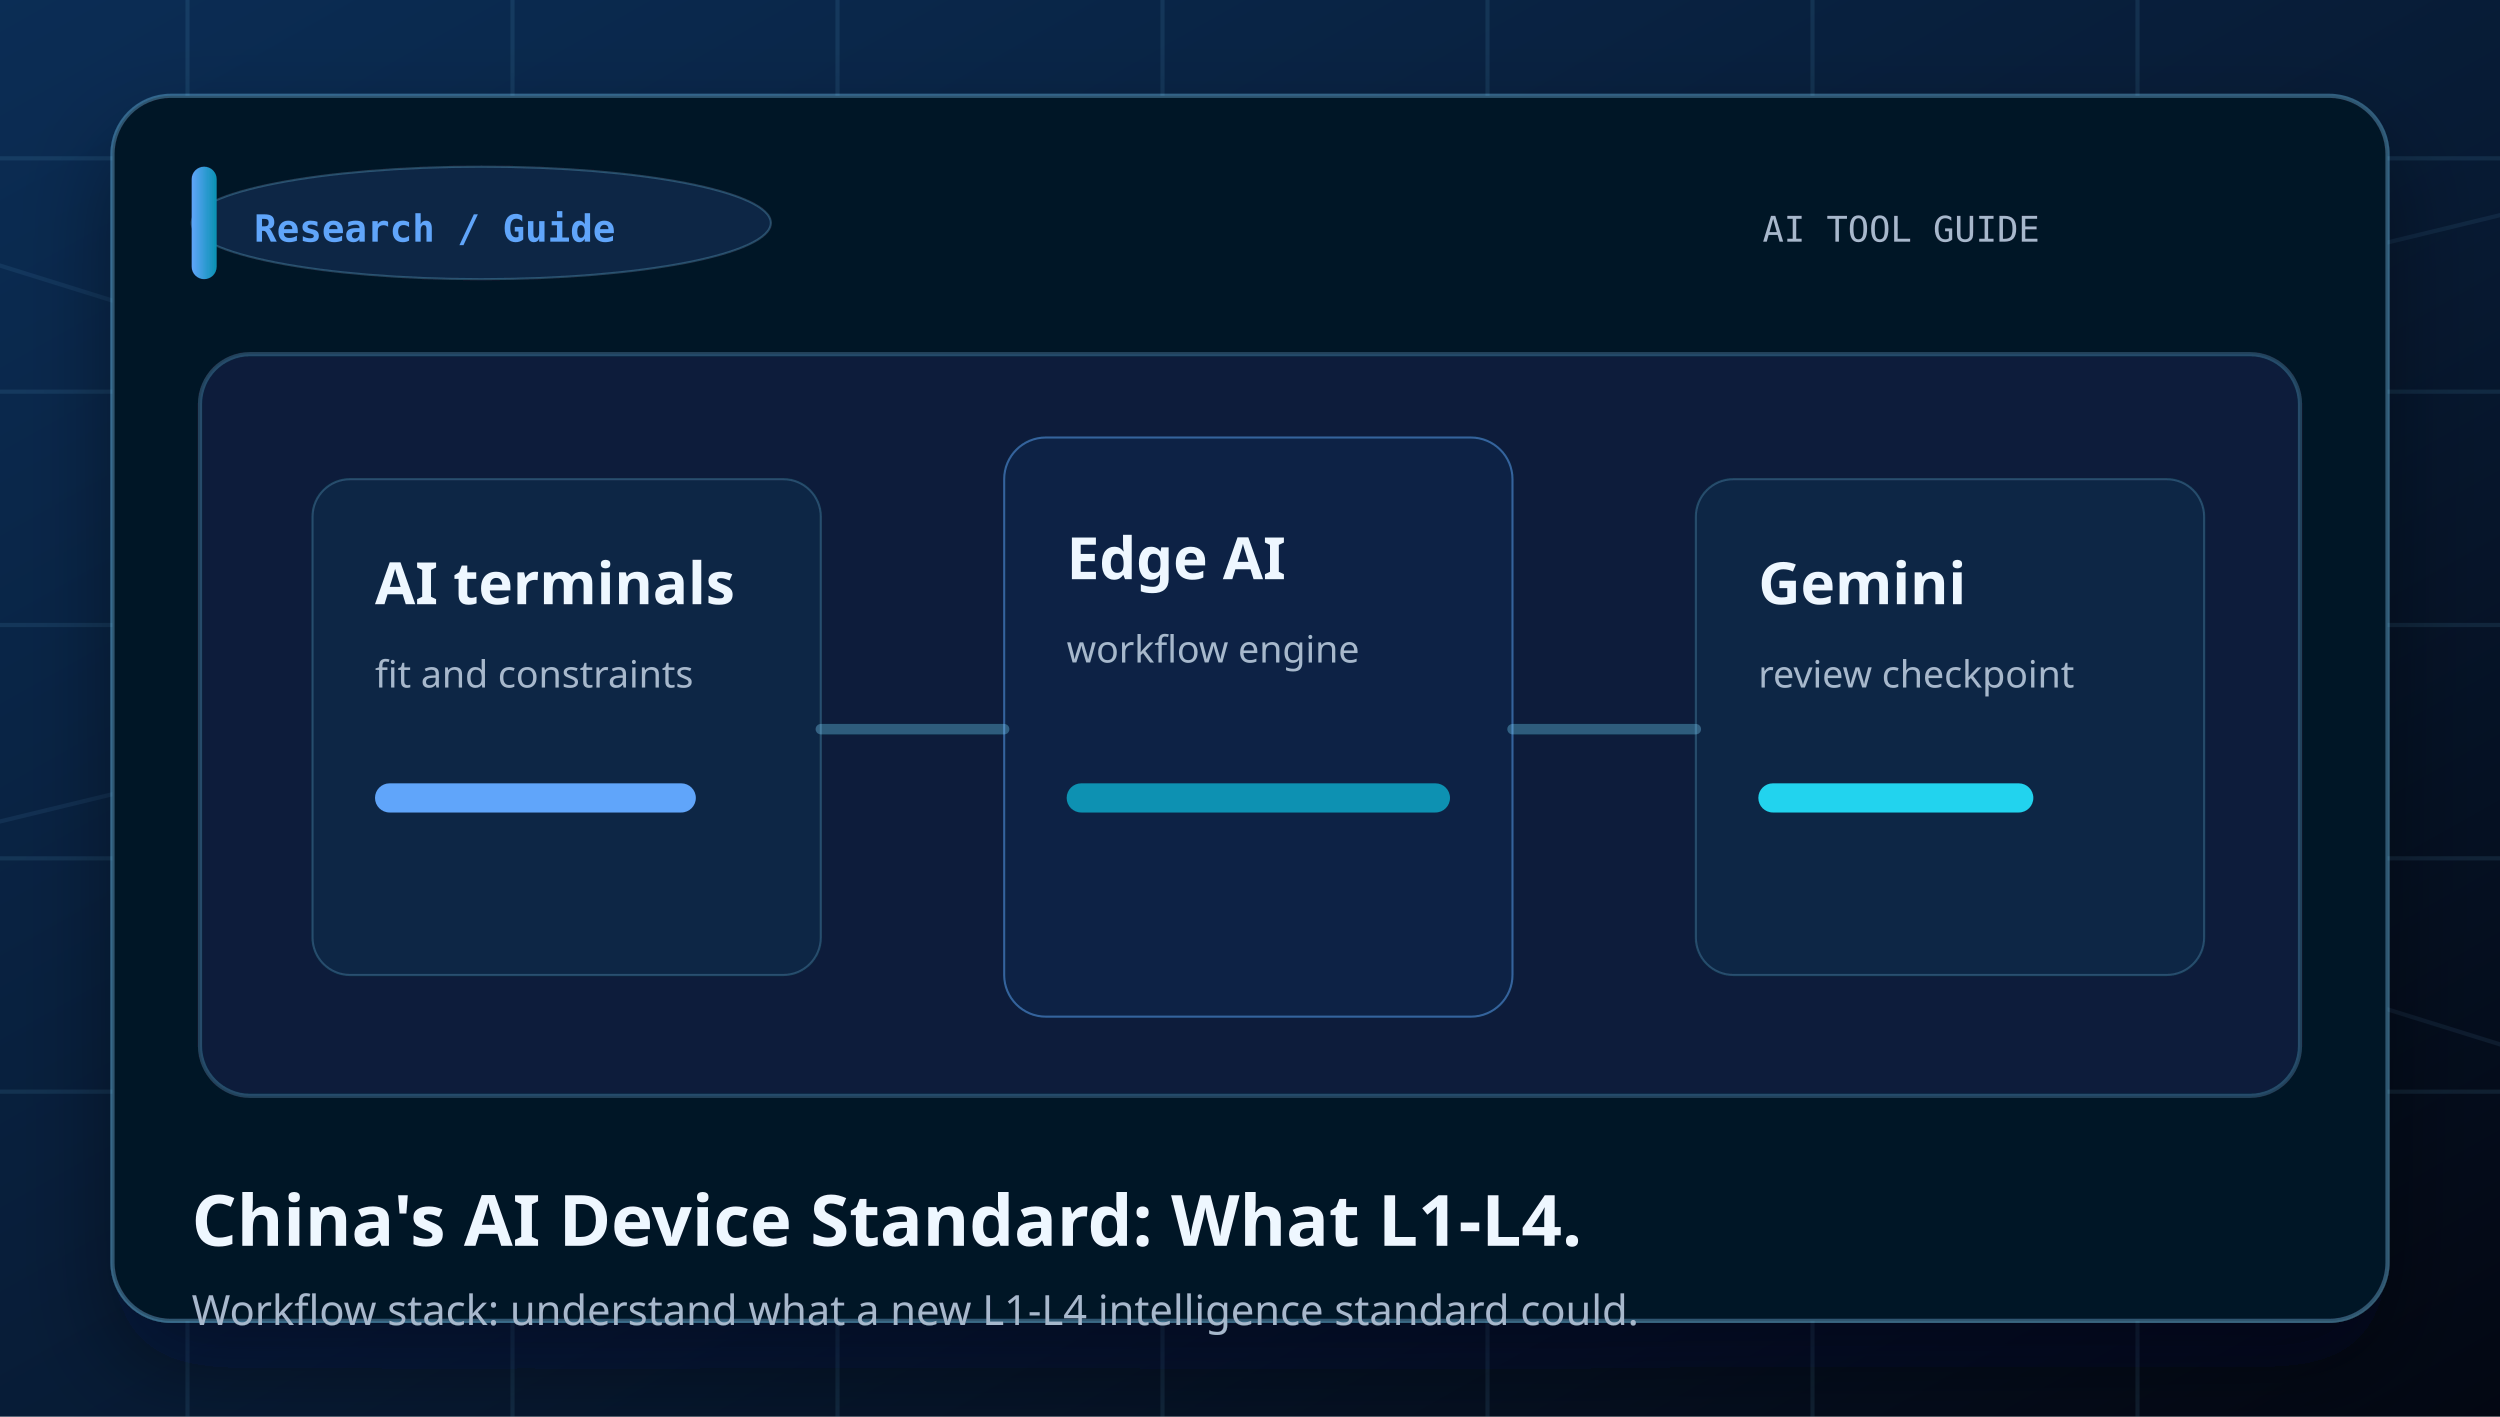
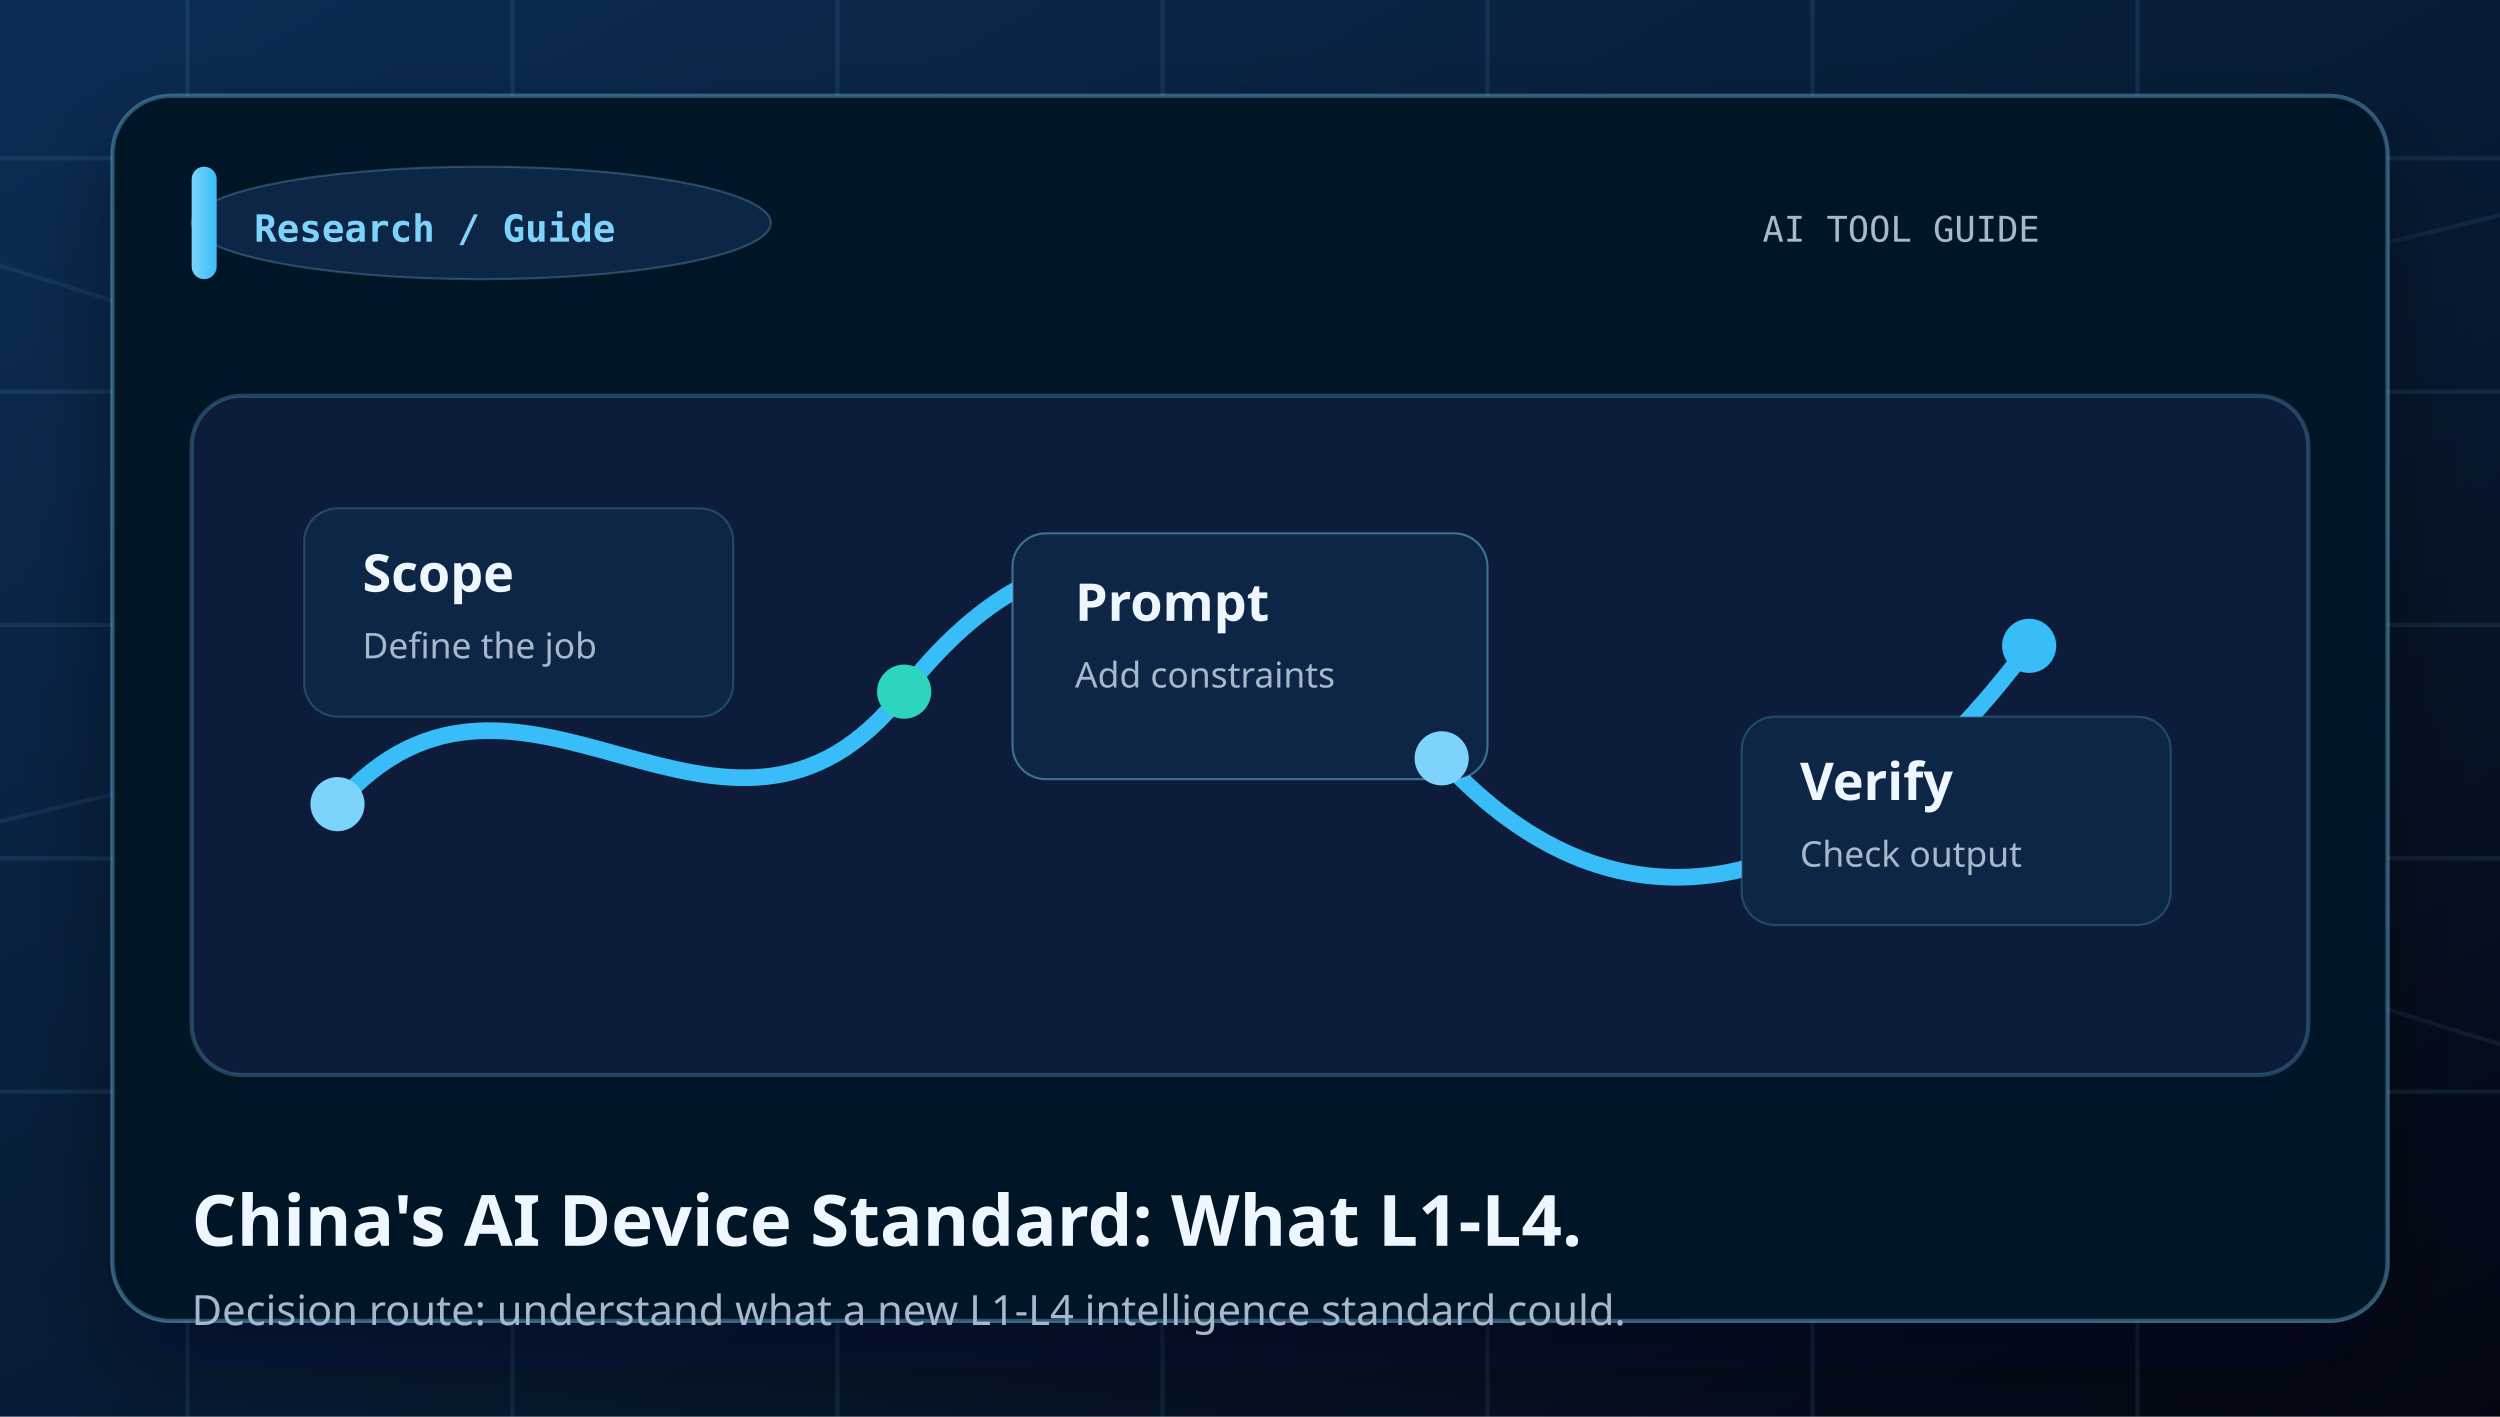
<svg xmlns="http://www.w3.org/2000/svg" width="1200" height="680" viewBox="0 0 1200 680" role="img" aria-labelledby="title desc">
  <defs>
    <linearGradient id="articleBg" x1="0" x2="1" y1="0" y2="1">
      <stop offset="0" stop-color="#0b2d55" />
      <stop offset=".56" stop-color="#071a33" />
      <stop offset="1" stop-color="#030712" />
    </linearGradient>
    <linearGradient id="articleAccent" x1="0" x2="1">
-       <stop offset="0" stop-color="#60a5fa" />
-       <stop offset="1" stop-color="#0891b2" />
+       <stop offset="0" stop-color="#7dd3fc" />
+       <stop offset="1" stop-color="#38bdf8" />
    </linearGradient>
    <filter id="articleShadow" x="-20%" y="-20%" width="140%" height="140%">
      <feDropShadow dx="0" dy="22" stdDeviation="22" flood-color="#020617" flood-opacity=".42" />
    </filter>
  </defs>
  <rect width="1200" height="680" fill="url(#articleBg)" />
  <path d="M0 76h1200M0 188h1200M0 300h1200M0 412h1200M0 524h1200M90 0v680M246 0v680M402 0v680M558 0v680M714 0v680M870 0v680M1026 0v680" stroke="#7dd3fc" stroke-width="2" opacity=".10" />
  <path d="M-24 120L1260 520M-40 404L1230 96" stroke="#7dd3fc" stroke-width="2" stroke-opacity=".08" />
  <g filter="url(#articleShadow)">
    <rect x="54" y="46" width="1092" height="588" rx="28" fill="#061426" stroke="#7dd3fc" stroke-opacity=".34" stroke-width="2" />
    <rect x="92" y="80" width="278" height="54" rx="999" fill="#0f2745" stroke="#7dd3fc" stroke-opacity=".26" />
    <rect x="92" y="80" width="12" height="54" rx="6" fill="url(#articleAccent)" />
-     <text x="122" y="116" font-family="Cascadia Mono,Consolas,monospace" font-size="18" font-weight="800" fill="#60a5fa">Research / Guide</text>
+     <text x="122" y="116" font-family="Cascadia Mono,Consolas,monospace" font-size="18" font-weight="800" fill="#7dd3fc">Research / Guide</text>
    <text x="846" y="116" font-family="Cascadia Mono,Consolas,monospace" font-size="17" fill="#a7b8cc">AI TOOL GUIDE</text>
-     <g transform="translate(96 170)">
-       <rect width="1008" height="356" rx="24" fill="#081f3a" stroke="#7dd3fc" stroke-opacity=".25" stroke-width="2" />
+     <g transform="translate(92 190)">
+       <rect width="1016" height="326" rx="24" fill="#081f3a" stroke="#7dd3fc" stroke-opacity=".25" stroke-width="2" />
+       <path d="M70 196C158 96 256 252 342 142S516 82 600 174s188 72 282-54" fill="none" stroke="#38bdf8" stroke-width="8" stroke-linecap="round" />
      <g font-family="Segoe UI,Trebuchet MS,sans-serif">
-         <rect x="54" y="60" width="244" height="238" rx="18" fill="#0f2745" stroke="#7dd3fc" stroke-opacity=".24" />
-         <text x="84" y="120" font-size="28" font-weight="800" fill="#eef7ff">AI terminals</text>
-         <text x="84" y="160" font-size="18" fill="#a7b8cc">fit and constraints</text>
-         <rect x="84" y="206" width="154" height="14" rx="7" fill="#60a5fa" />
-         <rect x="386" y="40" width="244" height="278" rx="20" fill="#0b2444" stroke="#60a5fa" stroke-opacity=".50" />
-         <text x="416" y="108" font-size="28" font-weight="800" fill="#eef7ff">Edge AI</text>
-         <text x="416" y="148" font-size="18" fill="#a7b8cc">workflow engine</text>
-         <rect x="416" y="206" width="184" height="14" rx="7" fill="#0891b2" />
-         <rect x="718" y="60" width="244" height="238" rx="18" fill="#0f2745" stroke="#7dd3fc" stroke-opacity=".24" />
-         <text x="748" y="120" font-size="28" font-weight="800" fill="#eef7ff">Gemini</text>
-         <text x="748" y="160" font-size="18" fill="#a7b8cc">review checkpoint</text>
-         <rect x="748" y="206" width="132" height="14" rx="7" fill="#22d3ee" />
+         <rect x="54" y="54" width="206" height="100" rx="16" fill="#0f2745" stroke="#7dd3fc" stroke-opacity=".22" />
+         <text x="82" y="94" font-size="25" font-weight="800" fill="#eef7ff">Scope</text>
+         <text x="82" y="126" font-size="17" fill="#a7b8cc">Define the job</text>
+         <rect x="394" y="66" width="228" height="118" rx="16" fill="#0f2745" stroke="#7dd3fc" stroke-opacity=".44" />
+         <text x="424" y="108" font-size="25" font-weight="800" fill="#eef7ff">Prompt</text>
+         <text x="424" y="140" font-size="17" fill="#a7b8cc">Add constraints</text>
+         <rect x="744" y="154" width="206" height="100" rx="16" fill="#0f2745" stroke="#7dd3fc" stroke-opacity=".22" />
+         <text x="772" y="194" font-size="25" font-weight="800" fill="#eef7ff">Verify</text>
+         <text x="772" y="226" font-size="17" fill="#a7b8cc">Check output</text>
      </g>
-       <path d="M298 180h88M630 180h88" stroke="#7dd3fc" stroke-width="5" stroke-opacity=".34" stroke-linecap="round" />
+       <circle cx="70" cy="196" r="13" fill="#7dd3fc" />
+       <circle cx="342" cy="142" r="13" fill="#2dd4bf" />
+       <circle cx="600" cy="174" r="13" fill="#7dd3fc" />
+       <circle cx="882" cy="120" r="13" fill="#38bdf8" />
    </g>
    <text x="92" y="598" font-family="Segoe UI,Trebuchet MS,sans-serif" font-size="34" font-weight="800" fill="#eef7ff">China's AI Device Standard: What L1-L4.</text>
-     <text x="92" y="636" font-family="Segoe UI,Trebuchet MS,sans-serif" font-size="20" fill="#a7b8cc">Workflow stack: understand what a new L1-L4 intelligence standard could.</text>
+     <text x="92" y="636" font-family="Segoe UI,Trebuchet MS,sans-serif" font-size="20" fill="#a7b8cc">Decision route: understand what a new L1-L4 intelligence standard could.</text>
  </g>
</svg>
